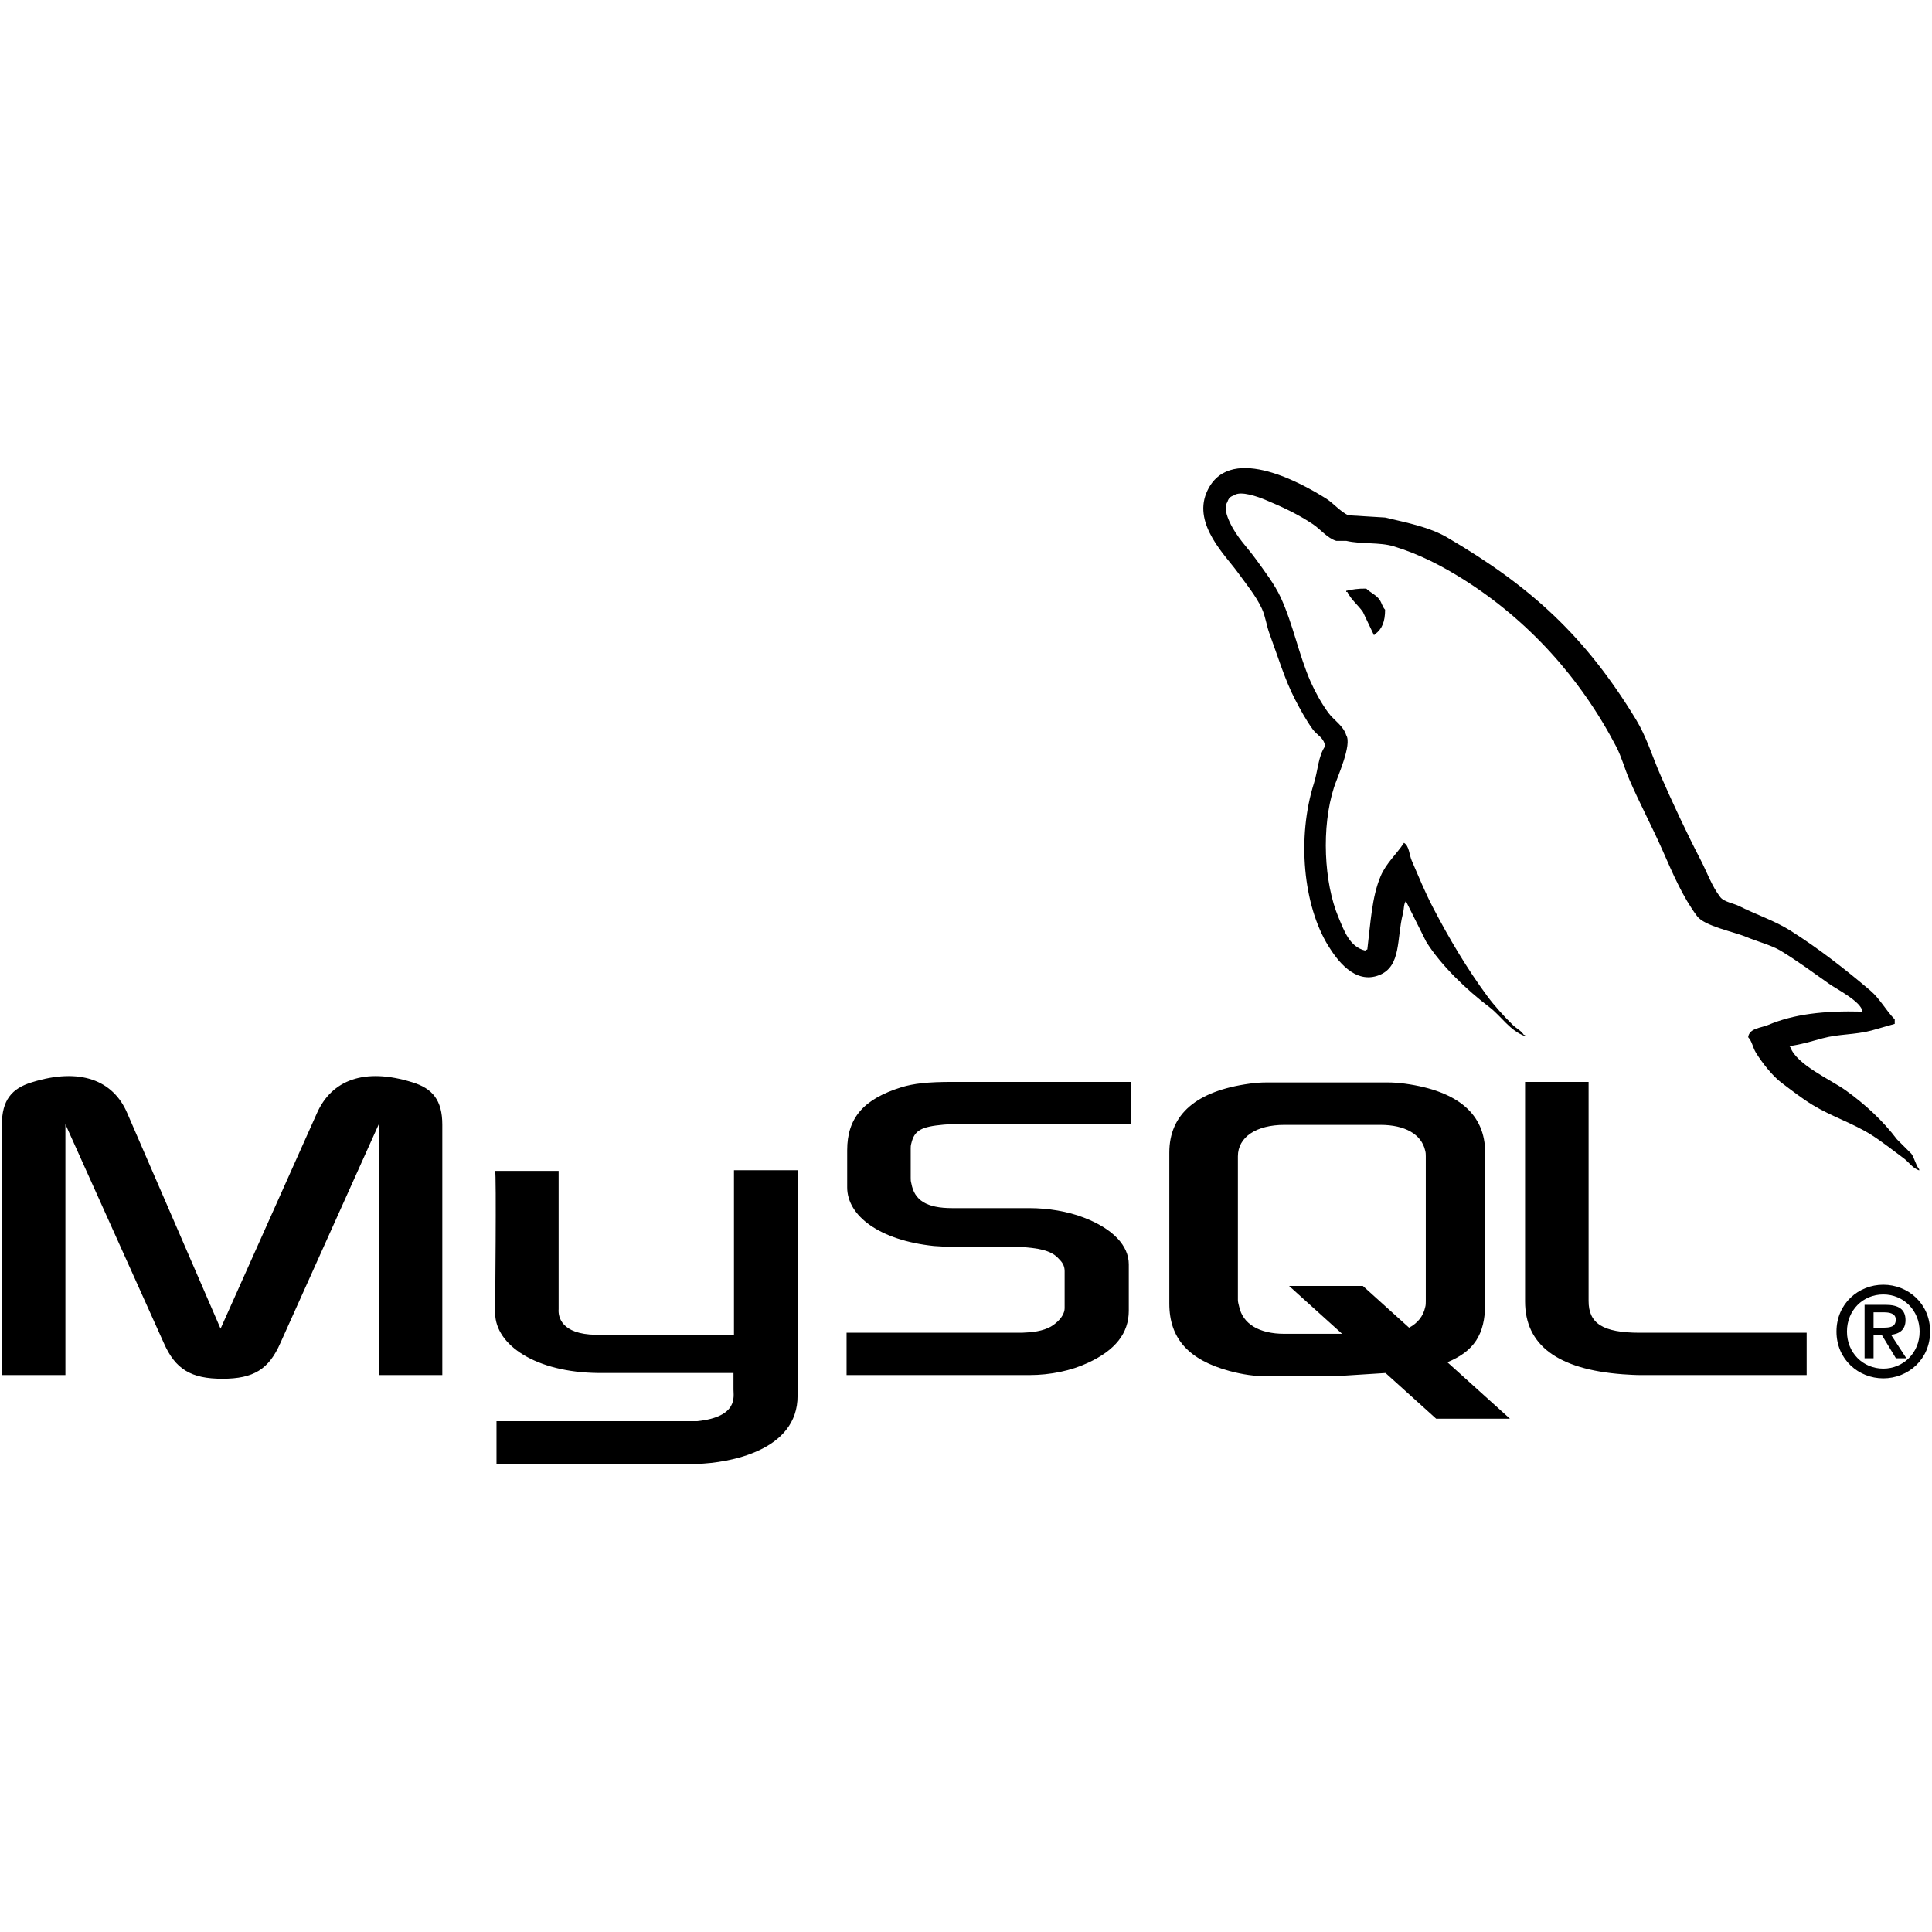
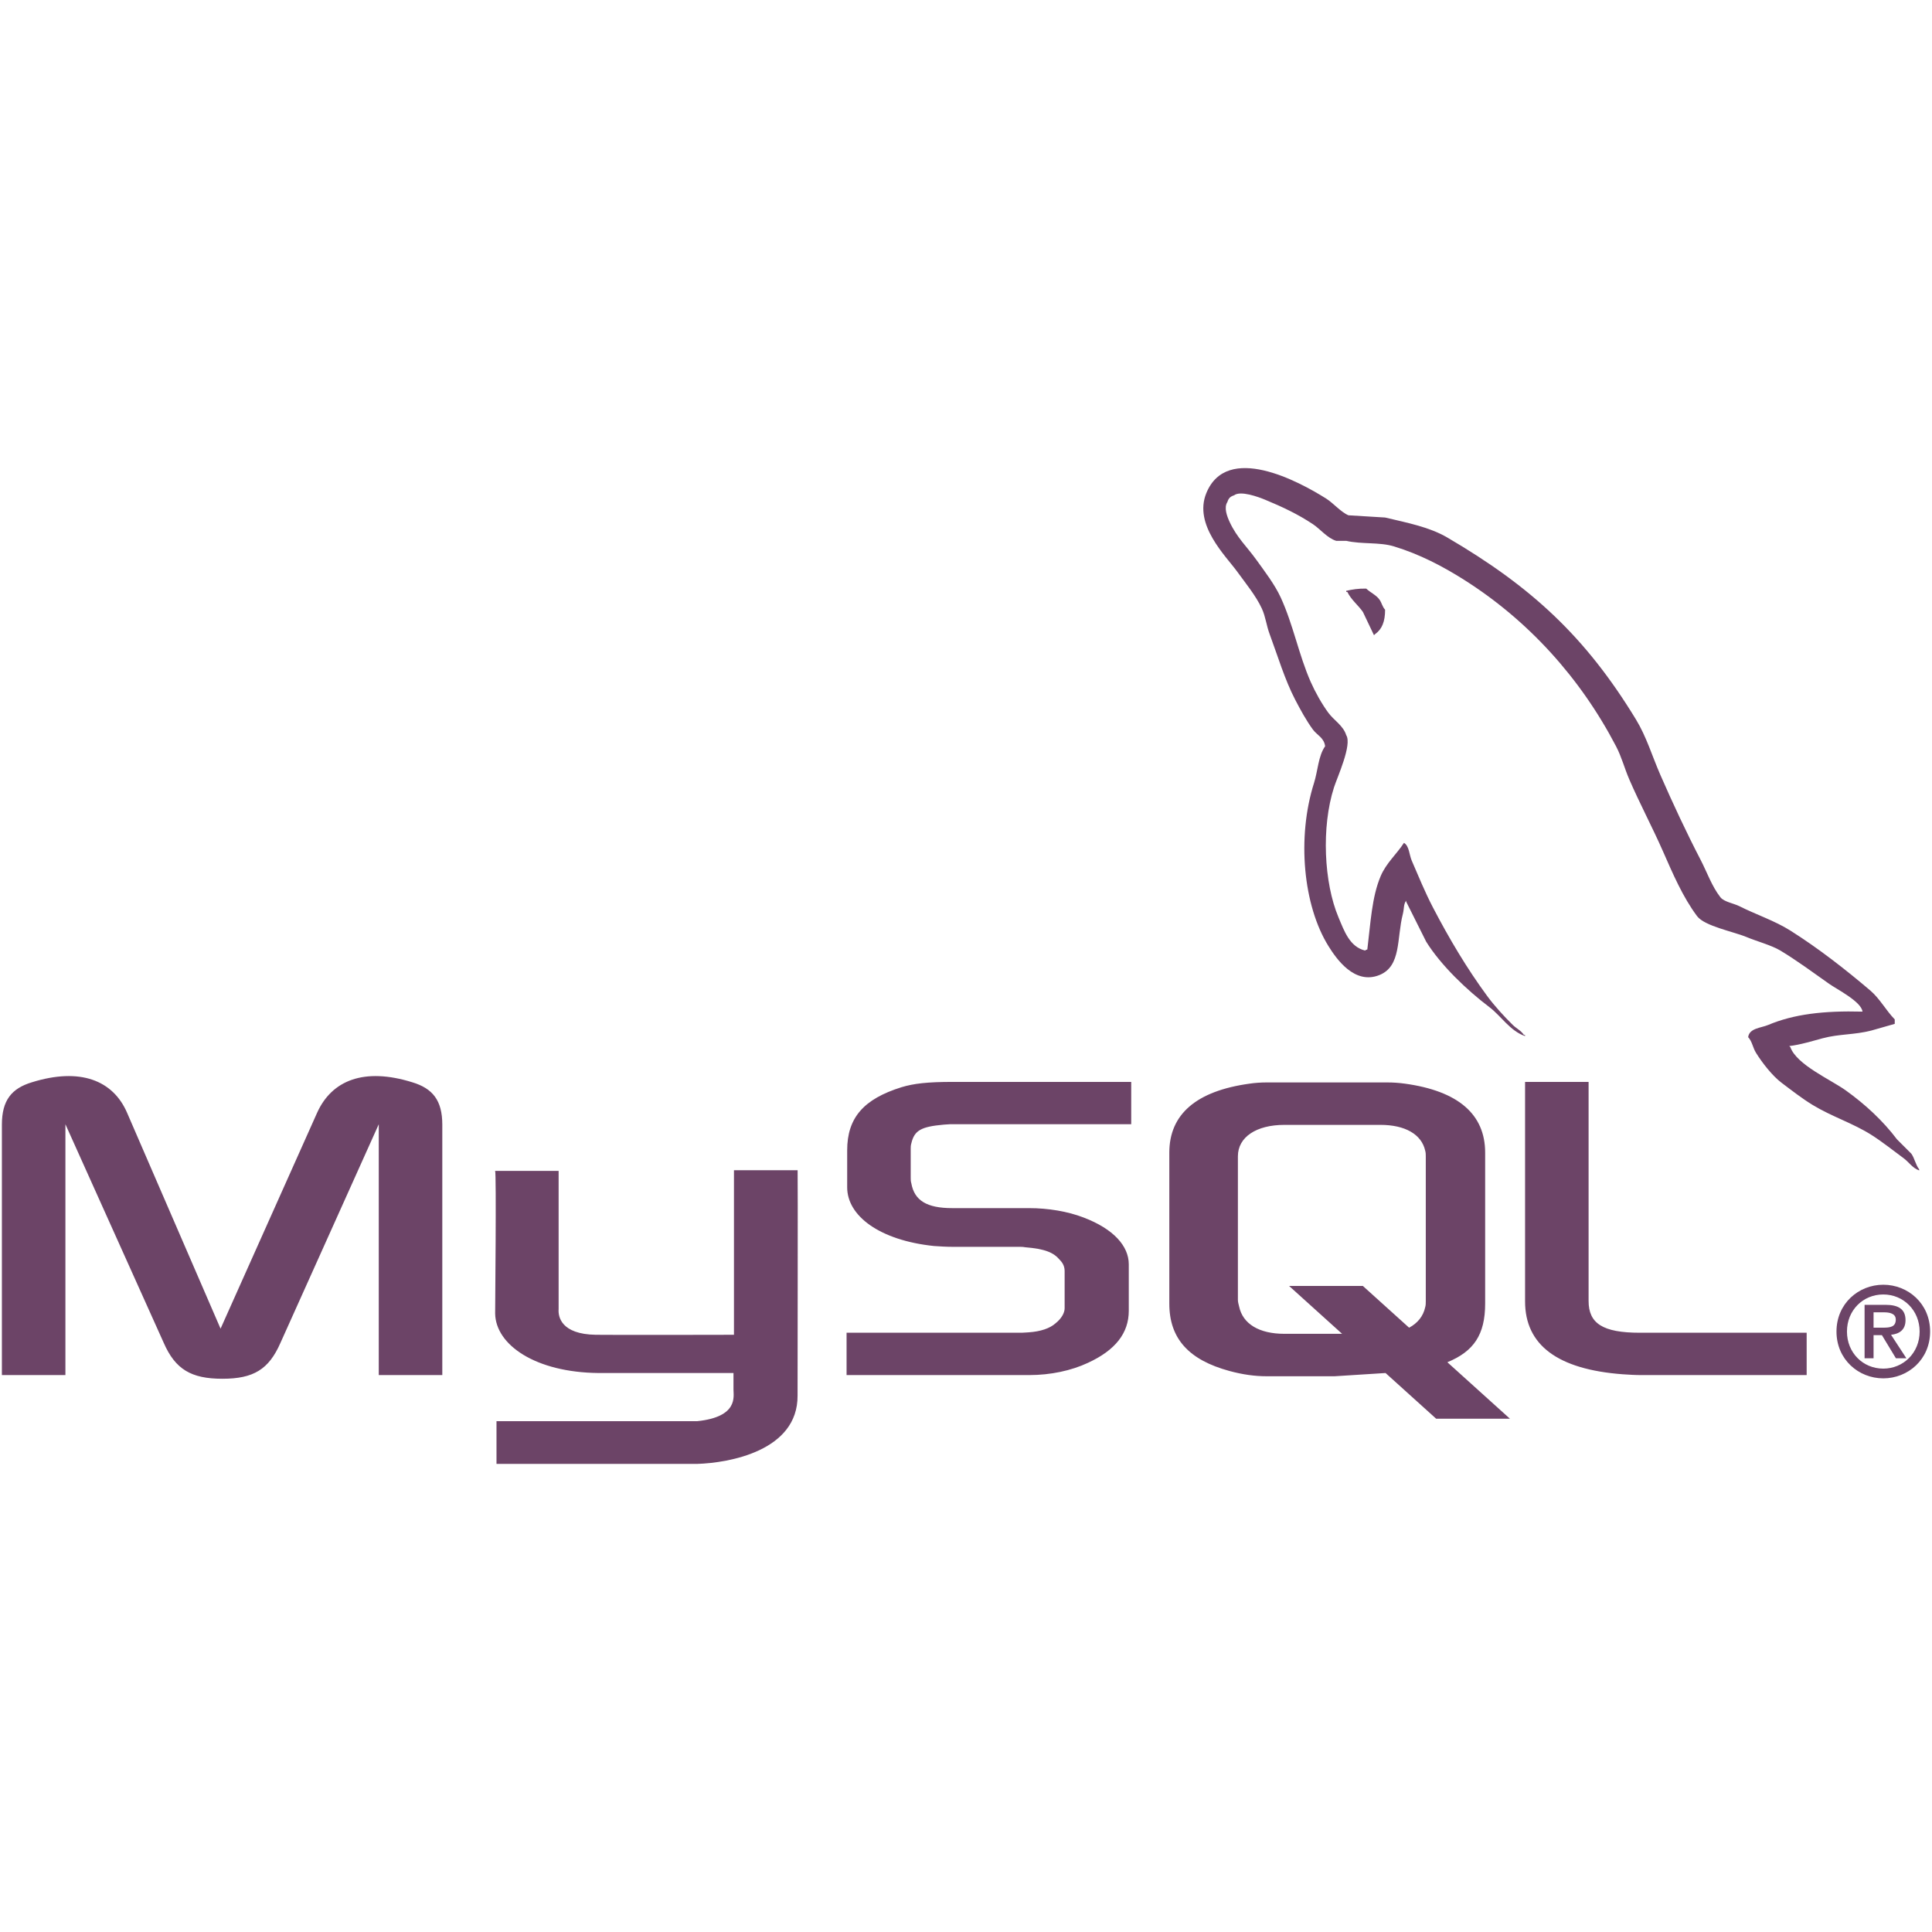
<svg xmlns="http://www.w3.org/2000/svg" fill="#000000" version="1.1" width="800px" height="800px" viewBox="0 0 512 512" enable-background="new 0 0 512 512" xml:space="preserve">
  <g id="3e91140ac1bfb9903b91c1b0ca08f5cb">
-     <path display="inline" d="M252.517,286.715h47.268v11.22h-48.077c-0.487,0-1.133,0.107-1.62,0.107   c-5.988,0.541-7.769,1.514-8.577,4.966c-0.164,0.54-0.164,0.973-0.164,1.405v7.66c0,0.541,0,0.974,0.164,1.514   c0.809,4.533,4.046,6.579,10.843,6.579h20.396c5.019,0,10.196,0.865,14.409,2.486c7.93,3.02,11.98,7.552,11.98,12.409v12.301   c0,5.938-3.563,10.472-10.846,13.814c-4.375,2.051-9.876,3.235-15.544,3.235h-48.399v-11.22h46.461c0.648,0,1.131-0.107,1.78-0.107   c3.235-0.217,5.664-1.081,7.119-2.379c1.622-1.289,2.429-2.803,2.429-3.992v-9.818c0-1.077-0.324-2.05-1.293-3.023   c-1.618-1.941-3.889-2.911-9.229-3.343c-0.486-0.108-1.131-0.108-1.779-0.108h-17.485c-1.618,0-3.235-0.108-4.857-0.217   c-14.405-1.509-22.984-7.984-22.984-15.54v-9.818c0-8.633,4.371-13.599,14.407-16.729   C242.156,287.147,245.718,286.715,252.517,286.715z M383.567,361.007l16.584,14.967h-19.55l-13.415-12.11l-13.507,0.857h-18.007   c-3.081,0-6.325-0.433-9.893-1.406c-10.704-2.919-15.898-8.541-15.898-17.844v-40.01c0-10.167,7.141-16.334,21.25-18.28   c1.46-0.217,3.082-0.324,4.541-0.324h31.959c1.621,0,3.081,0.107,4.703,0.324c14.109,1.946,21.246,8.113,21.246,18.28v40.01   C393.581,353.717,390.554,358.133,383.567,361.007z M377.849,306.435c0-0.433,0-0.974-0.162-1.519   c-0.973-4.324-5.352-6.812-11.839-6.812h-25.467c-7.465,0-12.326,3.244-12.326,8.33v38.063c0,0.541,0.162,1.081,0.32,1.73   c0.973,4.653,5.356,7.248,12.006,7.248h15.291l-14.048-12.684h19.55l12.255,11.062c2.254-1.206,3.742-3.044,4.258-5.41   c0.162-0.536,0.162-1.081,0.162-1.622V306.435z M109.281,286.822c-12.788-3.992-21.369-0.54-25.252,8.093l-25.577,57.196   l-24.766-57.196c-3.724-8.633-12.465-12.085-25.252-8.093c-5.342,1.618-7.933,4.749-7.933,11.22v66.37h16.833v-66.478   l26.064,57.953c3.075,7.016,7.284,9.498,15.538,9.498c8.257,0,12.303-2.482,15.38-9.498l26.062-57.953v66.478h16.836v-66.37   C117.213,291.571,114.623,288.44,109.281,286.822z M194.508,310.127v43.606c-0.295,0-31.902,0.075-36.607,0   c-9.222-0.142-10.018-4.815-9.86-6.804v-36.628h-16.83c0.368,0.366-0.004,37.011,0.008,37.784   c0.131,8.358,10.733,15.62,27.38,15.777h35.782v4.412c0.002,1.813,1.281,7.199-9.554,8.347c-0.133,0.008-53.158,0-53.25,0v11.328   h53.157c8.431-0.25,26.723-3.436,26.629-18.103c-0.002-0.254,0.094-59.721,0.015-59.721H194.508z M501.146,353.733l4.066,6.222   h-2.777l-3.705-6.122h-2.217v6.122h-2.379v-14.164h5.522c3.506,0,5.327,1.193,5.327,4.071   C504.983,352.444,503.328,353.501,501.146,353.733z M499.058,351.846c1.788,0,3.344-0.167,3.344-2.146   c0-1.654-1.722-1.921-3.145-1.921h-2.744v4.067H499.058z M511.5,352.873c0,7.41-5.855,12.404-12.409,12.404   c-6.546,0-12.404-4.994-12.404-12.404c0-7.411,5.858-12.405,12.404-12.405C505.645,340.468,511.5,345.462,511.5,352.873z    M508.722,352.873c0-5.627-4.3-9.827-9.631-9.827c-5.39,0-9.627,4.2-9.627,9.827c0,5.622,4.237,9.826,9.627,9.826   C504.422,362.699,508.722,358.495,508.722,352.873z M362.063,155.983c-2.158-0.04-3.685,0.234-5.298,0.588c0,0.098,0,0.195,0,0.293   c0.1,0,0.195,0,0.295,0c1.031,2.115,2.849,3.477,4.121,5.299c0.978,2.061,1.959,4.119,2.94,6.177   c0.1-0.098,0.199-0.195,0.295-0.293c1.825-1.283,2.657-3.337,2.649-6.473c-0.732-0.77-0.841-1.732-1.473-2.649   C364.754,157.702,363.124,157.011,362.063,155.983z M504.48,306.938c1.389,1.019,2.32,2.599,4.121,3.239c0-0.1,0-0.199,0-0.295   c-0.948-1.202-1.189-2.861-2.059-4.121c-1.272-1.272-2.554-2.549-3.826-3.826c-3.742-4.965-8.487-9.323-13.535-12.945   c-4.021-2.891-13.033-6.791-14.713-11.474c-0.096-0.1-0.196-0.199-0.296-0.299c2.853-0.32,6.196-1.352,8.829-2.059   c4.424-1.186,8.379-0.878,12.945-2.059c2.063-0.591,4.121-1.181,6.18-1.764c0-0.395,0-0.785,0-1.181   c-2.309-2.37-3.955-5.506-6.471-7.651c-6.592-5.608-13.781-11.216-21.188-15.888c-4.104-2.594-9.183-4.277-13.536-6.475   c-1.464-0.738-4.034-1.123-5.003-2.354c-2.283-2.916-3.53-6.611-5.294-10.006c-3.692-7.113-7.323-14.881-10.596-22.365   c-2.229-5.102-3.688-10.134-6.471-14.713c-13.361-21.967-27.746-35.227-50.023-48.26c-4.744-2.771-10.45-3.865-16.479-5.295   c-3.235-0.195-6.476-0.394-9.711-0.589c-1.975-0.825-4.029-3.241-5.884-4.414c-7.382-4.662-26.315-14.805-31.779-1.47   c-3.452,8.415,5.156,16.627,8.237,20.893c2.163,2.991,4.928,6.346,6.476,9.709c1.015,2.211,1.188,4.43,2.063,6.769   c2.138,5.764,3.996,12.034,6.762,17.362c1.401,2.694,2.944,5.535,4.712,7.944c1.085,1.479,2.939,2.13,3.23,4.414   c-1.813,2.543-1.917,6.489-2.936,9.71c-4.6,14.502-2.865,32.524,3.826,43.258c2.05,3.293,6.886,10.362,13.531,7.649   c5.813-2.368,4.517-9.708,6.18-16.183c0.374-1.471,0.146-2.55,0.882-3.531c0,0.096,0,0.195,0,0.293   c1.768,3.531,3.534,7.062,5.298,10.592c3.922,6.313,10.879,12.915,16.775,17.364c3.053,2.308,5.46,6.3,9.415,7.651   c0-0.1,0-0.199,0-0.299c-0.1,0-0.2,0-0.295,0c-0.77-1.189-1.968-1.688-2.94-2.645c-2.304-2.259-4.865-5.065-6.771-7.652   c-5.364-7.279-10.101-15.247-14.417-23.539c-2.063-3.961-3.855-8.33-5.594-12.359c-0.669-1.555-0.661-3.904-2.059-4.709   c-1.904,2.952-4.707,5.342-6.18,8.828c-2.354,5.574-2.657,12.371-3.53,19.42c-0.516,0.186-0.287,0.059-0.591,0.293   c-4.1-0.986-5.539-5.206-7.061-8.826c-3.851-9.152-4.566-23.891-1.177-34.428c0.877-2.725,4.845-11.312,3.235-13.83   c-0.766-2.514-3.29-3.965-4.703-5.886c-1.756-2.374-3.502-5.497-4.716-8.24c-3.148-7.136-4.62-15.147-7.939-22.362   c-1.588-3.447-4.271-6.939-6.475-10.006c-2.44-3.396-5.173-5.896-7.062-10.006c-0.673-1.459-1.588-3.794-0.59-5.295   c0.315-1.013,0.765-1.435,1.768-1.766c1.709-1.316,6.458,0.438,8.237,1.177c4.716,1.959,8.658,3.826,12.655,6.473   c1.917,1.272,3.858,3.734,6.175,4.415c0.886,0,1.768,0,2.649,0c4.146,0.951,8.787,0.297,12.654,1.472   c6.841,2.079,12.971,5.313,18.538,8.829c16.959,10.707,30.827,25.953,40.313,44.138c1.526,2.928,2.188,5.722,3.53,8.829   c2.711,6.263,6.13,12.706,8.828,18.832c2.691,6.108,5.315,12.275,9.12,17.361c2,2.672,9.73,4.106,13.245,5.592   c2.462,1.039,6.495,2.125,8.824,3.527c4.458,2.689,8.771,5.887,12.949,8.831c2.088,1.473,8.509,4.699,8.825,7.353   c-10.347-0.274-18.252,0.687-25.01,3.535c-1.921,0.807-4.982,0.831-5.298,3.234c1.056,1.106,1.223,2.762,2.063,4.121   c1.609,2.612,4.333,6.109,6.766,7.947c2.657,2.005,5.394,4.15,8.238,5.885c5.065,3.09,10.721,4.853,15.595,7.946   C498.825,302.584,501.678,304.879,504.48,306.938z M420.994,344.776v-58.062H404.16v58.169c0,11.544,8.579,18.02,25.899,19.316   c1.617,0.104,3.235,0.212,4.857,0.212h43.868v-11.22h-44.193C424.72,353.192,420.994,350.706,420.994,344.776z">
+     <path fill="rgb(108,68,103)" display="inline" d="M252.517,286.715h47.268v11.22h-48.077c-0.487,0-1.133,0.107-1.62,0.107   c-5.988,0.541-7.769,1.514-8.577,4.966c-0.164,0.54-0.164,0.973-0.164,1.405v7.66c0,0.541,0,0.974,0.164,1.514   c0.809,4.533,4.046,6.579,10.843,6.579h20.396c5.019,0,10.196,0.865,14.409,2.486c7.93,3.02,11.98,7.552,11.98,12.409v12.301   c0,5.938-3.563,10.472-10.846,13.814c-4.375,2.051-9.876,3.235-15.544,3.235h-48.399v-11.22h46.461c0.648,0,1.131-0.107,1.78-0.107   c3.235-0.217,5.664-1.081,7.119-2.379c1.622-1.289,2.429-2.803,2.429-3.992v-9.818c0-1.077-0.324-2.05-1.293-3.023   c-1.618-1.941-3.889-2.911-9.229-3.343c-0.486-0.108-1.131-0.108-1.779-0.108h-17.485c-1.618,0-3.235-0.108-4.857-0.217   c-14.405-1.509-22.984-7.984-22.984-15.54v-9.818c0-8.633,4.371-13.599,14.407-16.729   C242.156,287.147,245.718,286.715,252.517,286.715z M383.567,361.007l16.584,14.967h-19.55l-13.415-12.11l-13.507,0.857h-18.007   c-3.081,0-6.325-0.433-9.893-1.406c-10.704-2.919-15.898-8.541-15.898-17.844v-40.01c0-10.167,7.141-16.334,21.25-18.28   c1.46-0.217,3.082-0.324,4.541-0.324h31.959c1.621,0,3.081,0.107,4.703,0.324c14.109,1.946,21.246,8.113,21.246,18.28v40.01   C393.581,353.717,390.554,358.133,383.567,361.007z M377.849,306.435c0-0.433,0-0.974-0.162-1.519   c-0.973-4.324-5.352-6.812-11.839-6.812h-25.467c-7.465,0-12.326,3.244-12.326,8.33v38.063c0,0.541,0.162,1.081,0.32,1.73   c0.973,4.653,5.356,7.248,12.006,7.248h15.291l-14.048-12.684h19.55l12.255,11.062c2.254-1.206,3.742-3.044,4.258-5.41   c0.162-0.536,0.162-1.081,0.162-1.622V306.435z M109.281,286.822c-12.788-3.992-21.369-0.54-25.252,8.093l-25.577,57.196   l-24.766-57.196c-3.724-8.633-12.465-12.085-25.252-8.093c-5.342,1.618-7.933,4.749-7.933,11.22v66.37h16.833v-66.478   l26.064,57.953c3.075,7.016,7.284,9.498,15.538,9.498c8.257,0,12.303-2.482,15.38-9.498l26.062-57.953v66.478h16.836v-66.37   C117.213,291.571,114.623,288.44,109.281,286.822z M194.508,310.127v43.606c-0.295,0-31.902,0.075-36.607,0   c-9.222-0.142-10.018-4.815-9.86-6.804v-36.628h-16.83c0.368,0.366-0.004,37.011,0.008,37.784   c0.131,8.358,10.733,15.62,27.38,15.777h35.782v4.412c0.002,1.813,1.281,7.199-9.554,8.347c-0.133,0.008-53.158,0-53.25,0v11.328   h53.157c8.431-0.25,26.723-3.436,26.629-18.103c-0.002-0.254,0.094-59.721,0.015-59.721H194.508z M501.146,353.733l4.066,6.222   h-2.777l-3.705-6.122h-2.217v6.122h-2.379v-14.164h5.522c3.506,0,5.327,1.193,5.327,4.071   C504.983,352.444,503.328,353.501,501.146,353.733z M499.058,351.846c1.788,0,3.344-0.167,3.344-2.146   c0-1.654-1.722-1.921-3.145-1.921h-2.744v4.067H499.058z M511.5,352.873c0,7.41-5.855,12.404-12.409,12.404   c-6.546,0-12.404-4.994-12.404-12.404c0-7.411,5.858-12.405,12.404-12.405C505.645,340.468,511.5,345.462,511.5,352.873z    M508.722,352.873c0-5.627-4.3-9.827-9.631-9.827c-5.39,0-9.627,4.2-9.627,9.827c0,5.622,4.237,9.826,9.627,9.826   C504.422,362.699,508.722,358.495,508.722,352.873z M362.063,155.983c-2.158-0.04-3.685,0.234-5.298,0.588c0,0.098,0,0.195,0,0.293   c0.1,0,0.195,0,0.295,0c1.031,2.115,2.849,3.477,4.121,5.299c0.978,2.061,1.959,4.119,2.94,6.177   c0.1-0.098,0.199-0.195,0.295-0.293c1.825-1.283,2.657-3.337,2.649-6.473c-0.732-0.77-0.841-1.732-1.473-2.649   C364.754,157.702,363.124,157.011,362.063,155.983z M504.48,306.938c1.389,1.019,2.32,2.599,4.121,3.239c0-0.1,0-0.199,0-0.295   c-0.948-1.202-1.189-2.861-2.059-4.121c-1.272-1.272-2.554-2.549-3.826-3.826c-3.742-4.965-8.487-9.323-13.535-12.945   c-4.021-2.891-13.033-6.791-14.713-11.474c-0.096-0.1-0.196-0.199-0.296-0.299c2.853-0.32,6.196-1.352,8.829-2.059   c4.424-1.186,8.379-0.878,12.945-2.059c2.063-0.591,4.121-1.181,6.18-1.764c0-0.395,0-0.785,0-1.181   c-2.309-2.37-3.955-5.506-6.471-7.651c-6.592-5.608-13.781-11.216-21.188-15.888c-4.104-2.594-9.183-4.277-13.536-6.475   c-1.464-0.738-4.034-1.123-5.003-2.354c-2.283-2.916-3.53-6.611-5.294-10.006c-3.692-7.113-7.323-14.881-10.596-22.365   c-2.229-5.102-3.688-10.134-6.471-14.713c-13.361-21.967-27.746-35.227-50.023-48.26c-4.744-2.771-10.45-3.865-16.479-5.295   c-3.235-0.195-6.476-0.394-9.711-0.589c-1.975-0.825-4.029-3.241-5.884-4.414c-7.382-4.662-26.315-14.805-31.779-1.47   c-3.452,8.415,5.156,16.627,8.237,20.893c2.163,2.991,4.928,6.346,6.476,9.709c1.015,2.211,1.188,4.43,2.063,6.769   c2.138,5.764,3.996,12.034,6.762,17.362c1.401,2.694,2.944,5.535,4.712,7.944c1.085,1.479,2.939,2.13,3.23,4.414   c-1.813,2.543-1.917,6.489-2.936,9.71c-4.6,14.502-2.865,32.524,3.826,43.258c2.05,3.293,6.886,10.362,13.531,7.649   c5.813-2.368,4.517-9.708,6.18-16.183c0.374-1.471,0.146-2.55,0.882-3.531c0,0.096,0,0.195,0,0.293   c1.768,3.531,3.534,7.062,5.298,10.592c3.922,6.313,10.879,12.915,16.775,17.364c3.053,2.308,5.46,6.3,9.415,7.651   c0-0.1,0-0.199,0-0.299c-0.1,0-0.2,0-0.295,0c-0.77-1.189-1.968-1.688-2.94-2.645c-2.304-2.259-4.865-5.065-6.771-7.652   c-5.364-7.279-10.101-15.247-14.417-23.539c-2.063-3.961-3.855-8.33-5.594-12.359c-0.669-1.555-0.661-3.904-2.059-4.709   c-1.904,2.952-4.707,5.342-6.18,8.828c-2.354,5.574-2.657,12.371-3.53,19.42c-0.516,0.186-0.287,0.059-0.591,0.293   c-4.1-0.986-5.539-5.206-7.061-8.826c-3.851-9.152-4.566-23.891-1.177-34.428c0.877-2.725,4.845-11.312,3.235-13.83   c-0.766-2.514-3.29-3.965-4.703-5.886c-1.756-2.374-3.502-5.497-4.716-8.24c-3.148-7.136-4.62-15.147-7.939-22.362   c-1.588-3.447-4.271-6.939-6.475-10.006c-2.44-3.396-5.173-5.896-7.062-10.006c-0.673-1.459-1.588-3.794-0.59-5.295   c0.315-1.013,0.765-1.435,1.768-1.766c1.709-1.316,6.458,0.438,8.237,1.177c4.716,1.959,8.658,3.826,12.655,6.473   c1.917,1.272,3.858,3.734,6.175,4.415c0.886,0,1.768,0,2.649,0c4.146,0.951,8.787,0.297,12.654,1.472   c6.841,2.079,12.971,5.313,18.538,8.829c16.959,10.707,30.827,25.953,40.313,44.138c1.526,2.928,2.188,5.722,3.53,8.829   c2.711,6.263,6.13,12.706,8.828,18.832c2.691,6.108,5.315,12.275,9.12,17.361c2,2.672,9.73,4.106,13.245,5.592   c2.462,1.039,6.495,2.125,8.824,3.527c4.458,2.689,8.771,5.887,12.949,8.831c2.088,1.473,8.509,4.699,8.825,7.353   c-10.347-0.274-18.252,0.687-25.01,3.535c-1.921,0.807-4.982,0.831-5.298,3.234c1.056,1.106,1.223,2.762,2.063,4.121   c1.609,2.612,4.333,6.109,6.766,7.947c2.657,2.005,5.394,4.15,8.238,5.885c5.065,3.09,10.721,4.853,15.595,7.946   C498.825,302.584,501.678,304.879,504.48,306.938z M420.994,344.776v-58.062H404.16v58.169c0,11.544,8.579,18.02,25.899,19.316   c1.617,0.104,3.235,0.212,4.857,0.212h43.868v-11.22h-44.193C424.72,353.192,420.994,350.706,420.994,344.776z">

</path>
  </g>
</svg>
